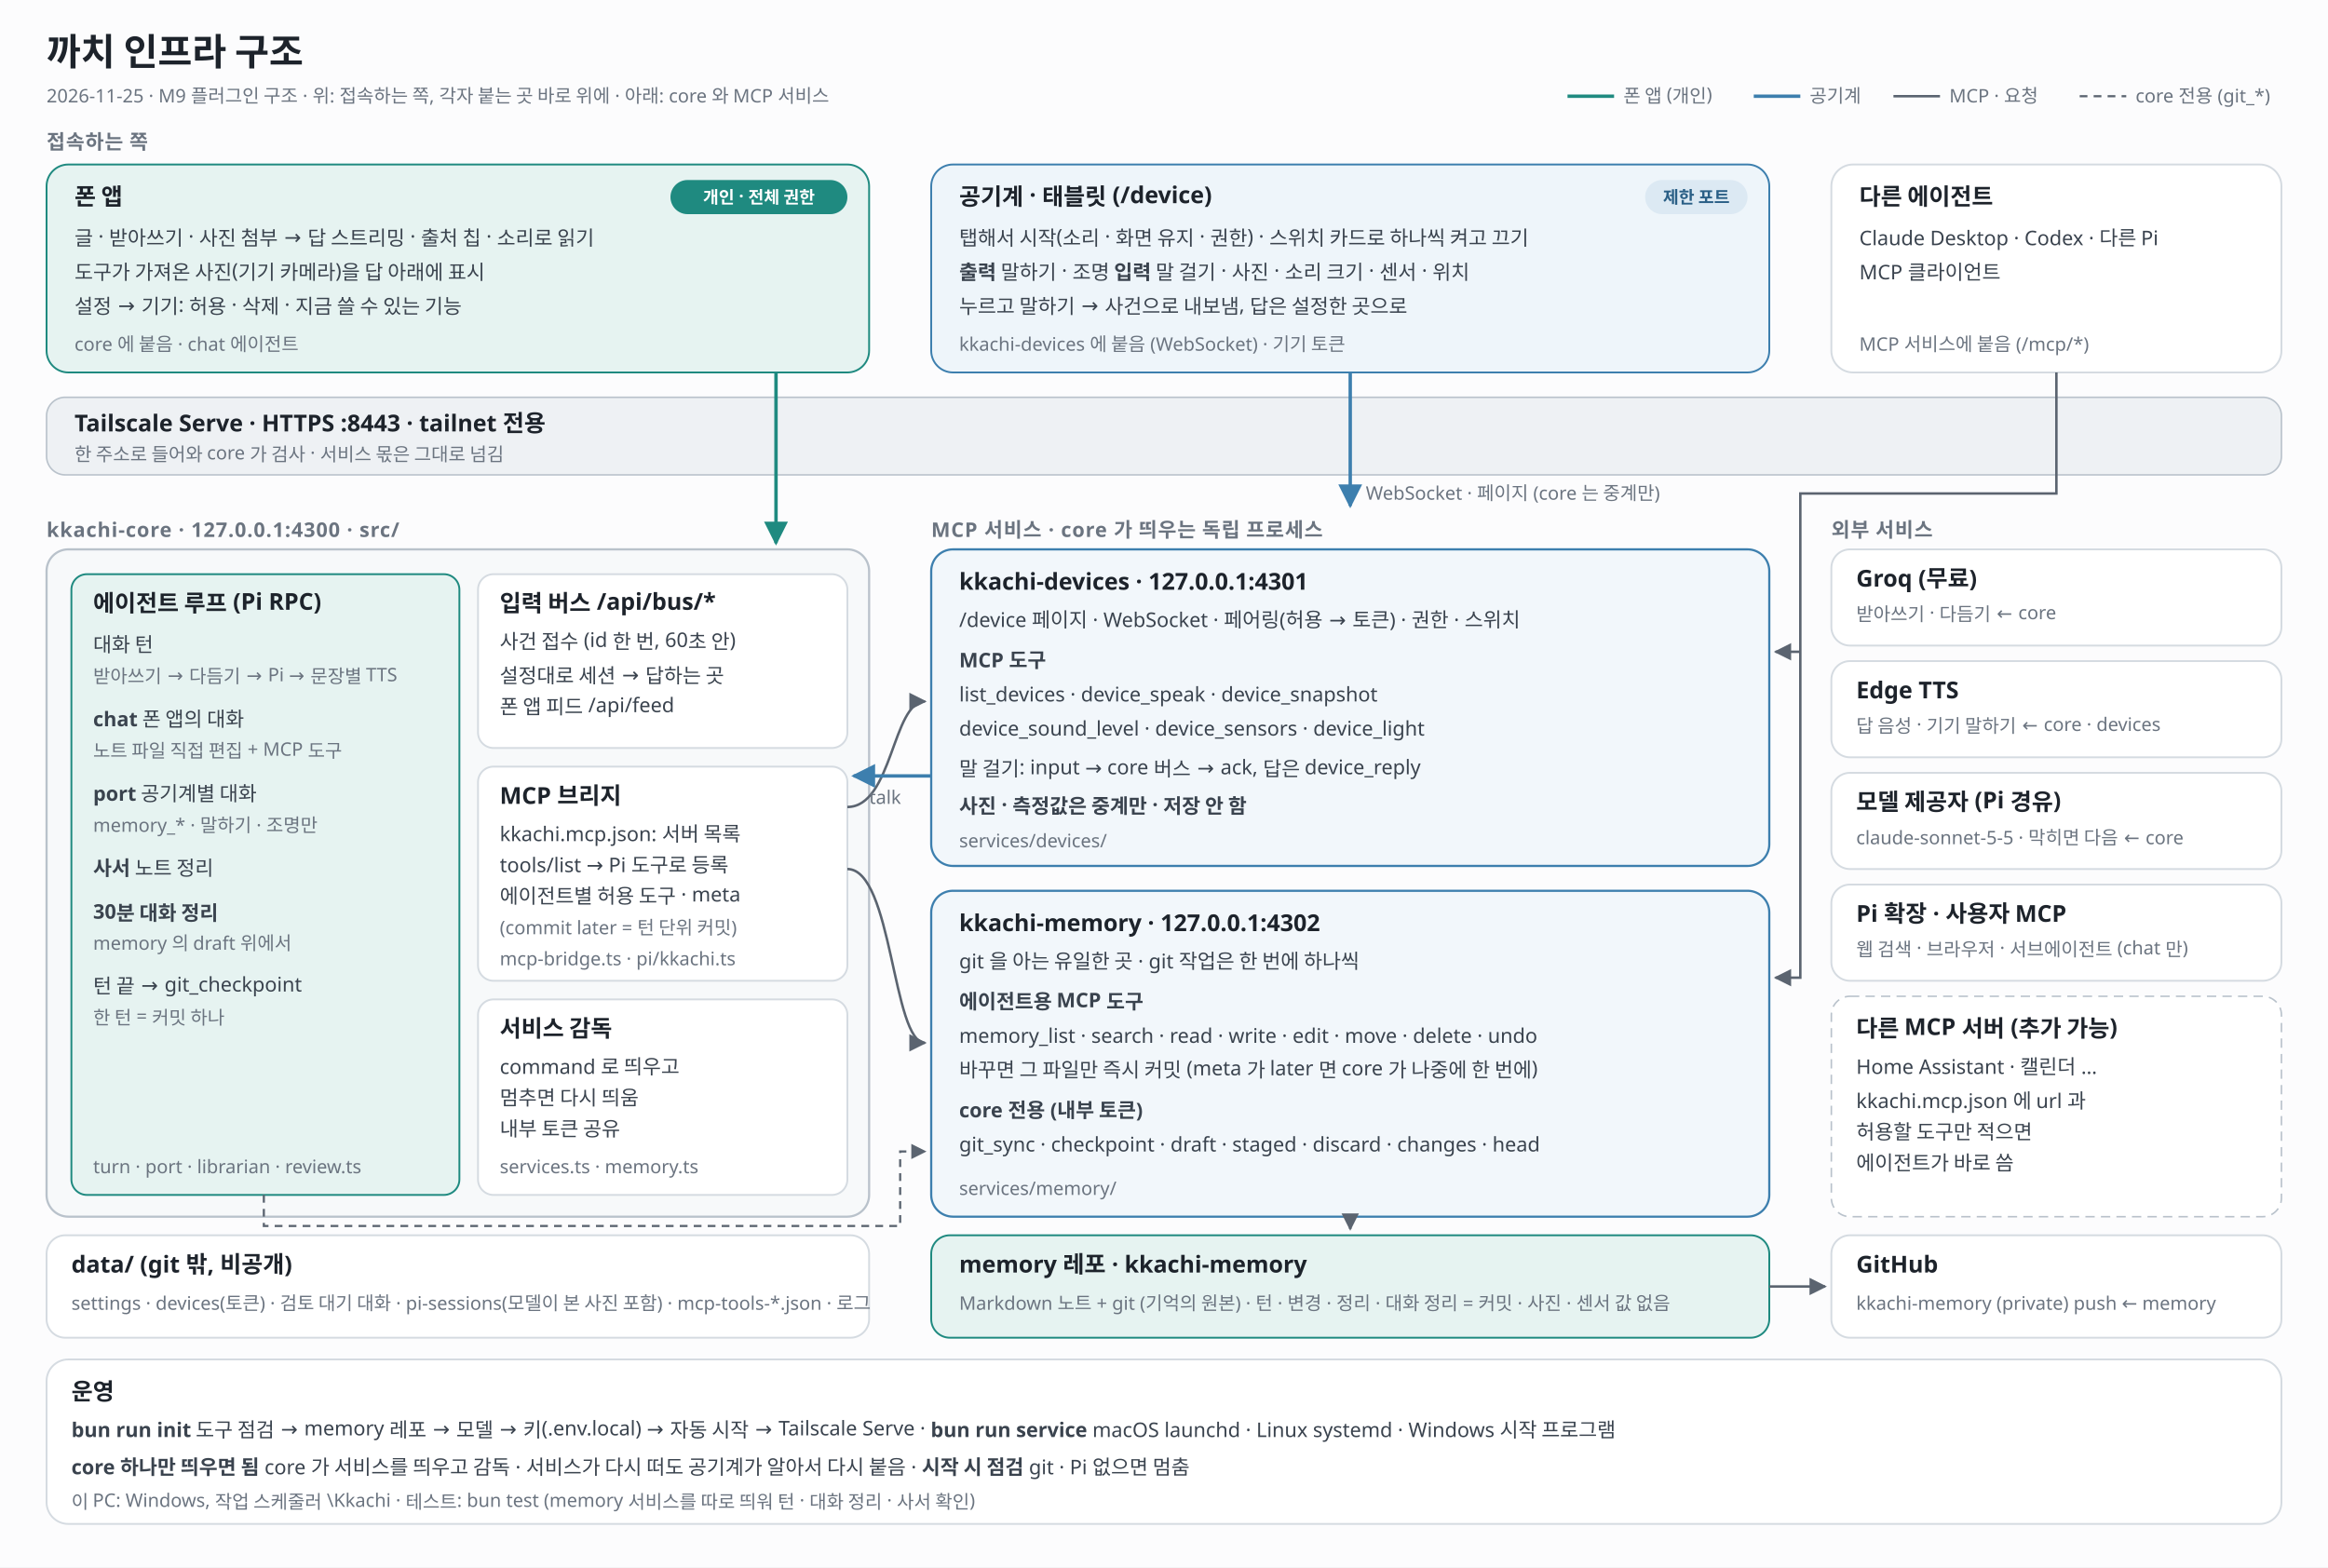
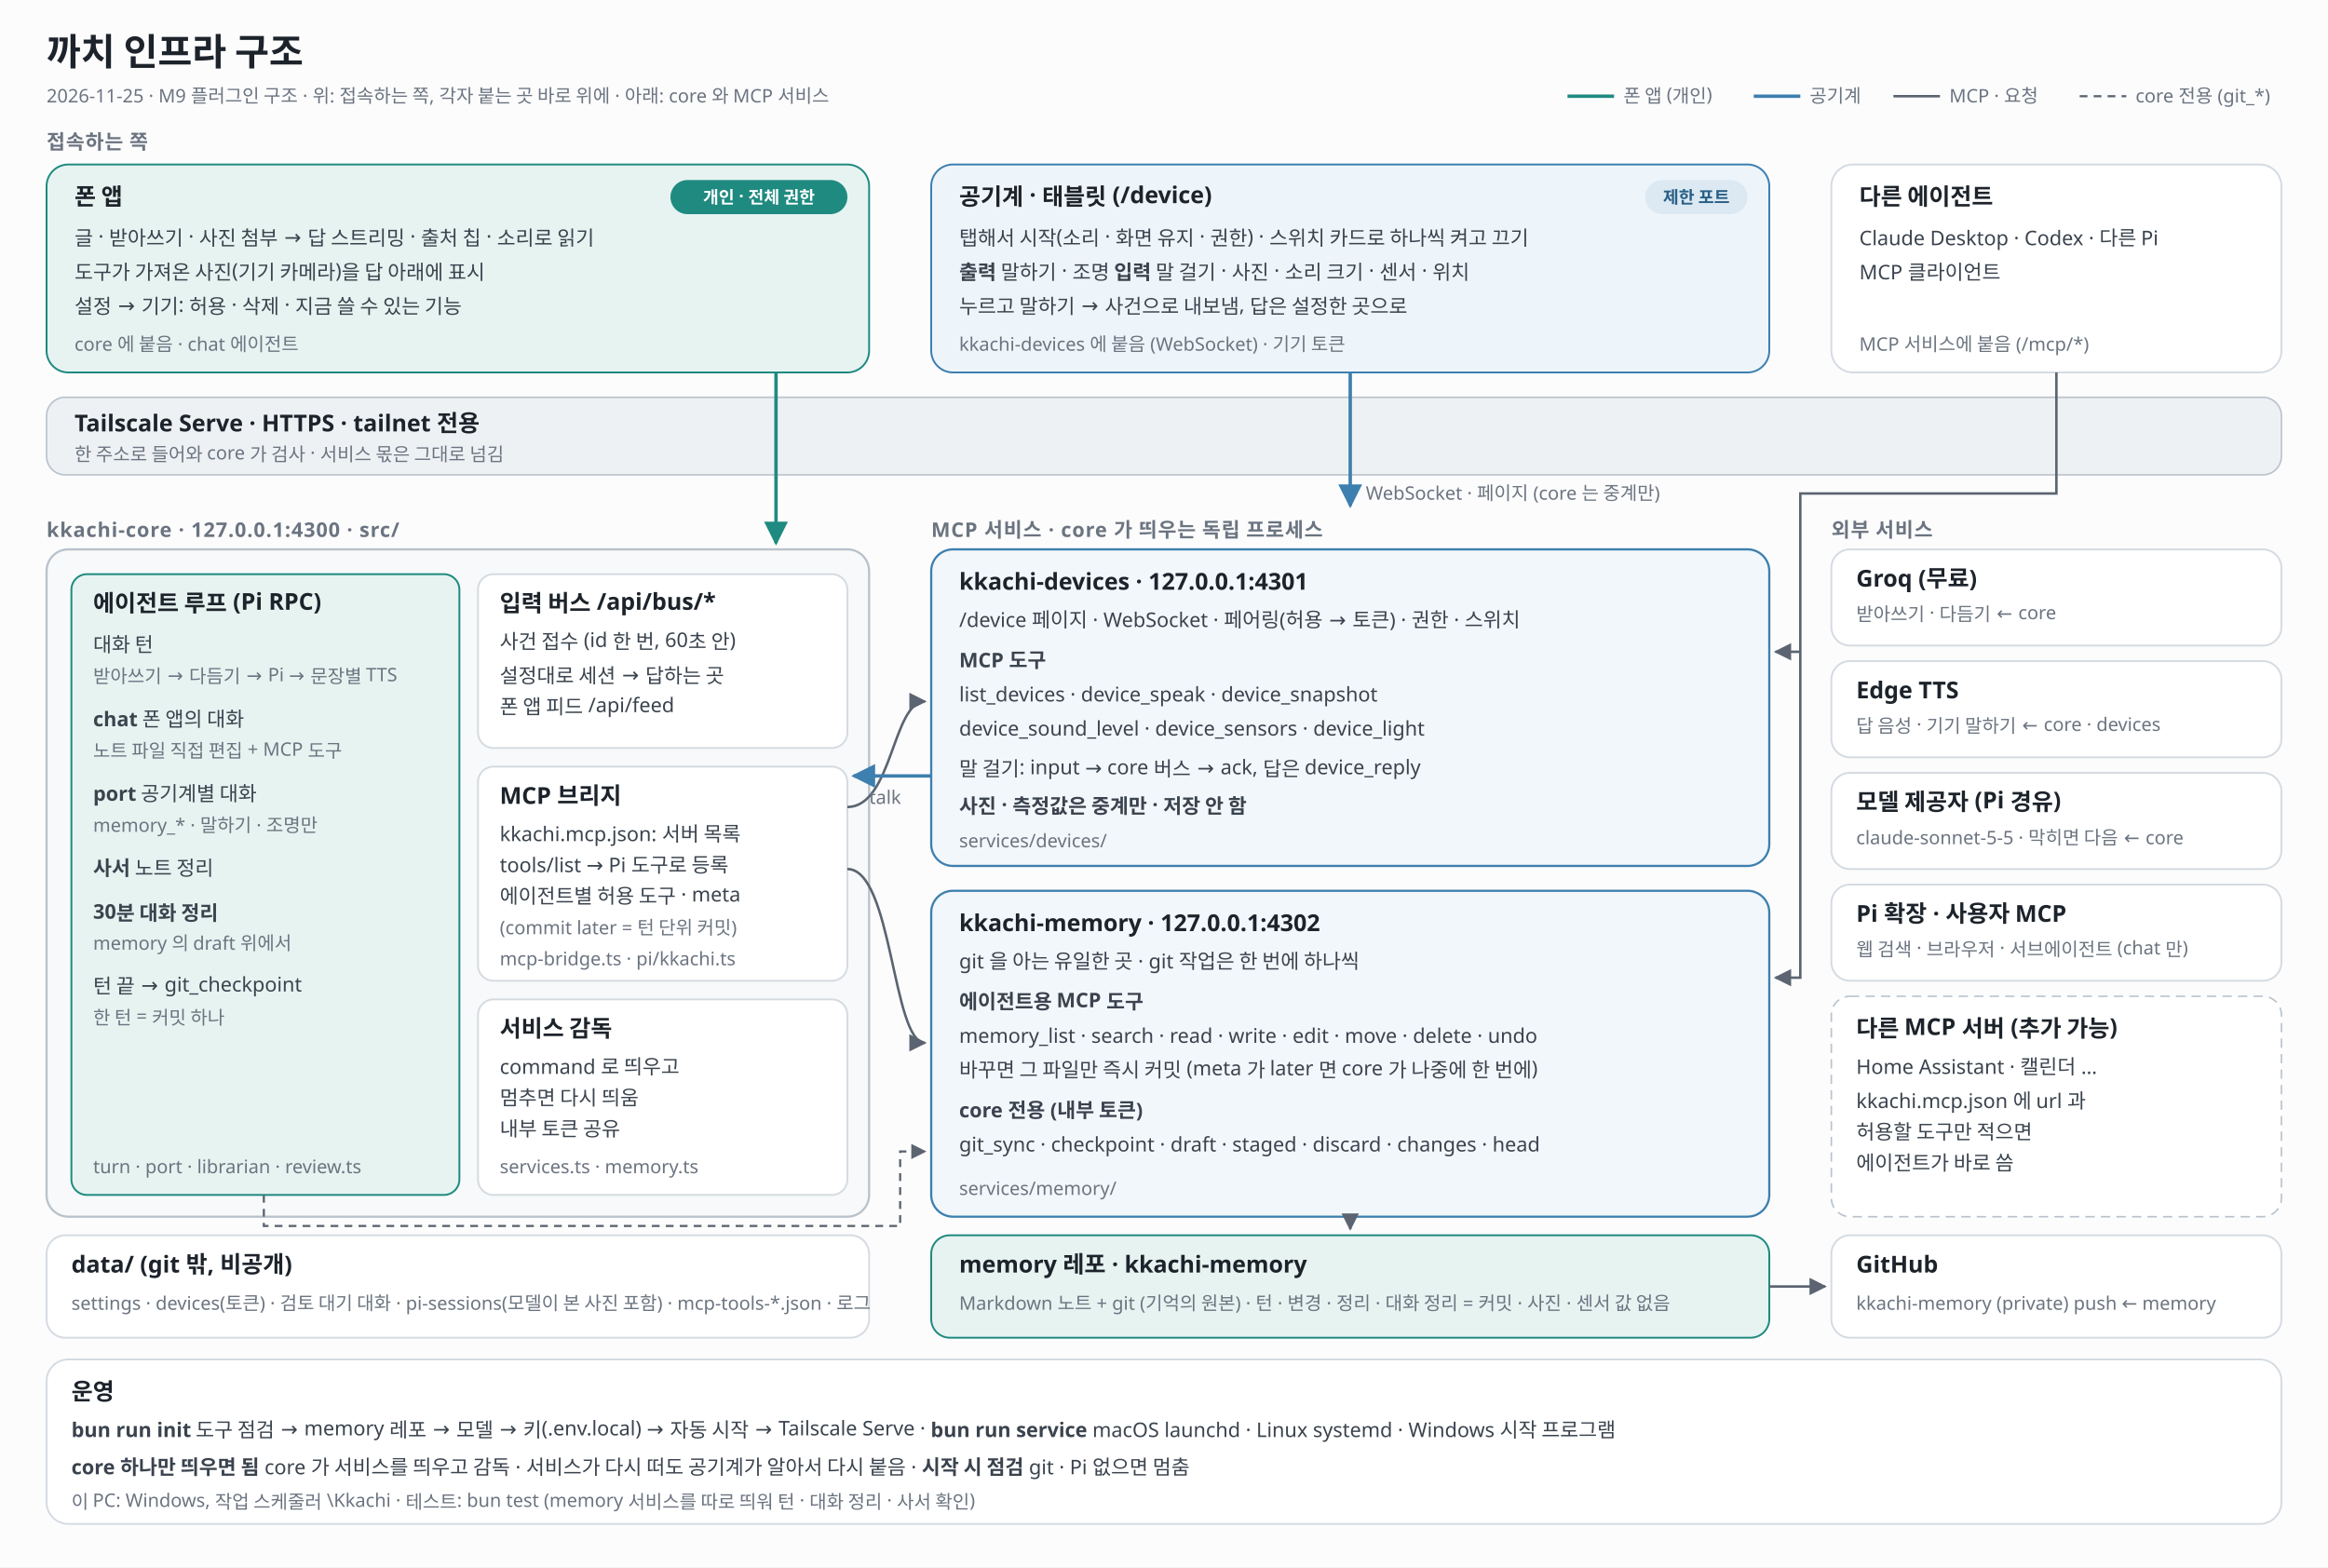
<svg xmlns="http://www.w3.org/2000/svg" viewBox="0 0 1500 1010" width="1500" height="1010" font-family="SUIT Variable, Apple SD Gothic Neo, Malgun Gothic, sans-serif">
  <defs>
    <marker id="a" viewBox="0 0 10 10" refX="9" refY="5" markerWidth="7" markerHeight="7" orient="auto-start-reverse">
      <path d="M0 0L10 5L0 10z" fill="#5b6470" />
    </marker>
    <marker id="t" viewBox="0 0 10 10" refX="9" refY="5" markerWidth="7" markerHeight="7" orient="auto-start-reverse">
      <path d="M0 0L10 5L0 10z" fill="#1f8a80" />
    </marker>
    <marker id="b" viewBox="0 0 10 10" refX="9" refY="5" markerWidth="7" markerHeight="7" orient="auto-start-reverse">
      <path d="M0 0L10 5L0 10z" fill="#3d7fae" />
    </marker>
    <style>
      .h { font-size: 15px; font-weight: 700; fill: #1d232b; }
      .t { font-size: 13px; fill: #3a434e; }
      .m { font-size: 12px; fill: #6b7480; }
      .col { font-size: 13px; font-weight: 700; fill: #6b7480; letter-spacing: .04em; }
      .box { fill: #ffffff; stroke: #d5dbe1; stroke-width: 1.2; }
      .sub { fill: #f3f5f7; }
      .core { fill: #f7f9fa; stroke: #b9c2cb; stroke-width: 1.4; }
      .svc { fill: #f2f7fb; stroke: #3d7fae; stroke-width: 1.4; }
      .teal { fill: #e6f3f1; stroke: #1f8a80; stroke-width: 1.2; }
      .badge { font-size: 11px; font-weight: 700; }
      .ln { stroke: #5b6470; stroke-width: 1.6; fill: none; }
      .lt { stroke: #1f8a80; stroke-width: 2.2; fill: none; }
      .lb { stroke: #3d7fae; stroke-width: 2.2; fill: none; }
      .ld { stroke: #5b6470; stroke-width: 1.4; fill: none; stroke-dasharray: 5 4; }
    </style>
  </defs>
  <rect width="1500" height="1010" fill="#fcfcfd" />
  <text x="30" y="42" font-size="24" font-weight="800" fill="#1d232b">까치 인프라 구조</text>
  <text x="30" y="66" class="m">2026-11-25 · M9 플러그인 구조 · 위: 접속하는 쪽, 각자 붙는 곳 바로 위에 · 아래: core 와 MCP 서비스</text>
  <path d="M1010 62 H1040" class="lt" />
  <text x="1046" y="66" class="m">폰 앱 (개인)</text>
  <path d="M1130 62 H1160" class="lb" />
  <text x="1166" y="66" class="m">공기계</text>
  <path d="M1220 62 H1250" class="ln" />
  <text x="1256" y="66" class="m">MCP · 요청</text>
  <path d="M1340 62 H1370" class="ld" />
  <text x="1376" y="66" class="m">core 전용 (git_*)</text>
  <text x="30" y="96" class="col">접속하는 쪽</text>
  <rect x="30" y="106" width="530" height="134" rx="14" class="teal" />
  <text x="48" y="132" class="h">폰 앱</text>
  <rect x="432" y="116" width="114" height="22" rx="11" fill="#1f8a80" />
  <text x="489" y="131" class="badge" fill="#fff" text-anchor="middle">개인 · 전체 권한</text>
  <text x="48" y="158" class="t">글 · 받아쓰기 · 사진 첨부 → 답 스트리밍 · 출처 칩 · 소리로 읽기</text>
  <text x="48" y="180" class="t">도구가 가져온 사진(기기 카메라)을 답 아래에 표시</text>
  <text x="48" y="202" class="t">설정 → 기기: 허용 · 삭제 · 지금 쓸 수 있는 기능</text>
  <text x="48" y="226" class="m">core 에 붙음 · chat 에이전트</text>
  <rect x="600" y="106" width="540" height="134" rx="14" fill="#eef5fa" stroke="#3d7fae" stroke-width="1.2" />
  <text x="618" y="132" class="h">공기계 · 태블릿 (/device)</text>
  <rect x="1060" y="116" width="66" height="22" rx="11" fill="#dce9f3" />
  <text x="1093" y="131" class="badge" fill="#2a5f86" text-anchor="middle">제한 포트</text>
  <text x="618" y="158" class="t">탭해서 시작(소리 · 화면 유지 · 권한) · 스위치 카드로 하나씩 켜고 끄기</text>
  <text x="618" y="180" class="t">
    <tspan font-weight="700">출력</tspan> 말하기 · 조명    <tspan font-weight="700">입력</tspan> 말 걸기 · 사진 · 소리 크기 · 센서 · 위치</text>
  <text x="618" y="202" class="t">누르고 말하기 → 사건으로 내보냄, 답은 설정한 곳으로</text>
  <text x="618" y="226" class="m">kkachi-devices 에 붙음 (WebSocket) · 기기 토큰</text>
  <rect x="1180" y="106" width="290" height="134" rx="14" class="box" />
  <text x="1198" y="132" class="h">다른 에이전트</text>
  <text x="1198" y="158" class="t">Claude Desktop · Codex · 다른 Pi</text>
  <text x="1198" y="180" class="t">MCP 클라이언트</text>
  <text x="1198" y="226" class="m">MCP 서비스에 붙음 (/mcp/*)</text>
  <rect x="30" y="256" width="1440" height="50" rx="12" fill="#eef1f4" stroke="#b9c2cb" />
-   <text x="48" y="278" class="h">Tailscale Serve · HTTPS :8443 · tailnet 전용</text>
+   <text x="48" y="278" class="h">Tailscale Serve · HTTPS · tailnet 전용</text>
  <text x="48" y="297" class="m">한 주소로 들어와 core 가 검사 · 서비스 몫은 그대로 넘김</text>
  <path d="M500 240 V350" class="lt" marker-end="url(#t)" />
  <path d="M870 240 V326" class="lb" marker-end="url(#b)" />
  <text x="880" y="322" class="m" fill="#2a5f86">WebSocket · 페이지 (core 는 중계만)</text>
  <path d="M1325 240 V318 H1160 V630 H1144" class="ln" marker-end="url(#a)" />
  <path d="M1160 420 H1144" class="ln" marker-end="url(#a)" />
  <text x="30" y="346" class="col">kkachi-core · 127.0.0.1:4300 · src/</text>
  <rect x="30" y="354" width="530" height="430" rx="14" class="core" />
  <rect x="46" y="370" width="250" height="400" rx="10" class="teal" />
  <text x="60" y="394" class="h">에이전트 루프 (Pi RPC)</text>
  <text x="60" y="420" class="t">대화 턴</text>
  <text x="60" y="440" class="m">받아쓰기 → 다듬기 → Pi → 문장별 TTS</text>
  <text x="60" y="468" class="t">
    <tspan font-weight="700">chat</tspan> 폰 앱의 대화</text>
  <text x="60" y="488" class="m">노트 파일 직접 편집 + MCP 도구</text>
  <text x="60" y="516" class="t">
    <tspan font-weight="700">port</tspan> 공기계별 대화</text>
  <text x="60" y="536" class="m">memory_* · 말하기 · 조명만</text>
  <text x="60" y="564" class="t">
    <tspan font-weight="700">사서</tspan> 노트 정리</text>
  <text x="60" y="592" class="t">
    <tspan font-weight="700">30분 대화 정리</tspan>
  </text>
  <text x="60" y="612" class="m">memory 의 draft 위에서</text>
  <text x="60" y="640" class="t">턴 끝 → git_checkpoint</text>
  <text x="60" y="660" class="m">한 턴 = 커밋 하나</text>
  <text x="60" y="756" class="m">turn · port · librarian · review.ts</text>
  <rect x="308" y="370" width="238" height="112" rx="10" class="box" />
  <text x="322" y="394" class="h">입력 버스 /api/bus/*</text>
  <text x="322" y="418" class="t">사건 접수 (id 한 번, 60초 안)</text>
  <text x="322" y="440" class="t">설정대로 세션 → 답하는 곳</text>
  <text x="322" y="460" class="t">폰 앱 피드 /api/feed</text>
  <rect x="308" y="494" width="238" height="138" rx="10" class="box" />
  <text x="322" y="518" class="h">MCP 브리지</text>
  <text x="322" y="542" class="t">kkachi.mcp.json: 서버 목록</text>
  <text x="322" y="562" class="t">tools/list → Pi 도구로 등록</text>
  <text x="322" y="582" class="t">에이전트별 허용 도구 · meta</text>
  <text x="322" y="602" class="m">(commit later = 턴 단위 커밋)</text>
  <text x="322" y="622" class="m">mcp-bridge.ts · pi/kkachi.ts</text>
  <rect x="308" y="644" width="238" height="126" rx="10" class="box" />
  <text x="322" y="668" class="h">서비스 감독</text>
  <text x="322" y="692" class="t">command 로 띄우고</text>
  <text x="322" y="712" class="t">멈추면 다시 띄움</text>
  <text x="322" y="732" class="t">내부 토큰 공유</text>
  <text x="322" y="756" class="m">services.ts · memory.ts</text>
  <text x="600" y="346" class="col">MCP 서비스 · core 가 띄우는 독립 프로세스</text>
  <rect x="600" y="354" width="540" height="204" rx="14" class="svc" />
  <text x="618" y="380" class="h">kkachi-devices · 127.0.0.1:4301</text>
  <text x="618" y="404" class="t">/device 페이지 · WebSocket · 페어링(허용 → 토큰) · 권한 · 스위치</text>
  <text x="618" y="430" class="t" font-weight="700">MCP 도구</text>
  <text x="618" y="452" class="t">list_devices · device_speak · device_snapshot</text>
  <text x="618" y="474" class="t">device_sound_level · device_sensors · device_light</text>
  <text x="618" y="500" class="t">말 걸기: input → core 버스 → ack, 답은 device_reply</text>
  <text x="618" y="524" class="t" font-weight="700" fill="#1f8a80">사진 · 측정값은 중계만 · 저장 안 함</text>
  <text x="618" y="546" class="m">services/devices/</text>
  <rect x="600" y="574" width="540" height="210" rx="14" class="svc" />
  <text x="618" y="600" class="h">kkachi-memory · 127.0.0.1:4302</text>
  <text x="618" y="624" class="t">git 을 아는 유일한 곳 · git 작업은 한 번에 하나씩</text>
  <text x="618" y="650" class="t" font-weight="700">에이전트용 MCP 도구</text>
  <text x="618" y="672" class="t">memory_list · search · read · write · edit · move · delete · undo</text>
  <text x="618" y="694" class="t">바꾸면 그 파일만 즉시 커밋 (meta 가 later 면 core 가 나중에 한 번에)</text>
  <text x="618" y="720" class="t" font-weight="700">core 전용 (내부 토큰)</text>
  <text x="618" y="742" class="t">git_sync · checkpoint · draft · staged · discard · changes · head</text>
  <text x="618" y="770" class="m">services/memory/</text>
  <path d="M546 520 C 575 520, 575 452, 596 452" class="ln" marker-end="url(#a)" />
  <path d="M546 560 C 575 560, 575 672, 596 672" class="ln" marker-end="url(#a)" />
  <path d="M600 500 H550" class="lb" marker-end="url(#b)" />
  <text x="560" y="518" class="m" fill="#2a5f86">talk</text>
  <path d="M170 770 V790 H580 V742 H596" class="ld" marker-end="url(#a)" />
  <text x="1180" y="346" class="col">외부 서비스</text>
  <rect x="1180" y="354" width="290" height="62" rx="12" class="box" />
  <text x="1196" y="378" class="h">Groq (무료)</text>
  <text x="1196" y="400" class="m">받아쓰기 · 다듬기 ← core</text>
  <rect x="1180" y="426" width="290" height="62" rx="12" class="box" />
  <text x="1196" y="450" class="h">Edge TTS</text>
  <text x="1196" y="472" class="m">답 음성 · 기기 말하기 ← core · devices</text>
  <rect x="1180" y="498" width="290" height="62" rx="12" class="box" />
  <text x="1196" y="522" class="h">모델 제공자 (Pi 경유)</text>
  <text x="1196" y="544" class="m">claude-sonnet-5-5 · 막히면 다음 ← core</text>
  <rect x="1180" y="570" width="290" height="62" rx="12" class="box" />
  <text x="1196" y="594" class="h">Pi 확장 · 사용자 MCP</text>
  <text x="1196" y="616" class="m">웹 검색 · 브라우저 · 서브에이전트 (chat 만)</text>
  <rect x="1180" y="642" width="290" height="142" rx="12" fill="#ffffff" stroke="#b9c2cb" stroke-dasharray="6 4" />
  <text x="1196" y="668" class="h">다른 MCP 서버 (추가 가능)</text>
  <text x="1196" y="692" class="t">Home Assistant · 캘린더 …</text>
  <text x="1196" y="714" class="t">kkachi.mcp.json 에 url 과</text>
  <text x="1196" y="734" class="t">허용할 도구만 적으면</text>
  <text x="1196" y="754" class="t">에이전트가 바로 씀</text>
  <rect x="30" y="796" width="530" height="66" rx="12" class="box" />
  <text x="46" y="820" class="h">data/ (git 밖, 비공개)</text>
  <text x="46" y="844" class="m">settings · devices(토큰) · 검토 대기 대화 · pi-sessions(모델이 본 사진 포함) · mcp-tools-*.json · 로그</text>
  <rect x="600" y="796" width="540" height="66" rx="12" class="teal" />
  <text x="618" y="820" class="h">memory 레포 · kkachi-memory</text>
  <text x="618" y="844" class="m">Markdown 노트 + git (기억의 원본) · 턴 · 변경 · 정리 · 대화 정리 = 커밋 · 사진 · 센서 값 없음</text>
  <path d="M870 784 V792" class="ln" marker-end="url(#a)" />
  <rect x="1180" y="796" width="290" height="66" rx="12" class="box" />
  <text x="1196" y="820" class="h">GitHub</text>
  <text x="1196" y="844" class="m">kkachi-memory (private) push ← memory</text>
  <path d="M1140 829 H1176" class="ln" marker-end="url(#a)" />
  <rect x="30" y="876" width="1440" height="106" rx="14" class="box" />
  <text x="46" y="902" class="h">운영</text>
  <text x="46" y="926" class="t">
    <tspan font-weight="700">bun run init</tspan>  도구 점검 → memory 레포 → 모델 → 키(.env.local) → 자동 시작 → Tailscale Serve   ·   <tspan font-weight="700">bun run service</tspan>  macOS launchd · Linux systemd · Windows 시작 프로그램</text>
  <text x="46" y="950" class="t">
    <tspan font-weight="700">core 하나만 띄우면 됨</tspan>  core 가 서비스를 띄우고 감독 · 서비스가 다시 떠도 공기계가 알아서 다시 붙음   ·   <tspan font-weight="700">시작 시 점검</tspan>  git · Pi 없으면 멈춤</text>
  <text x="46" y="972" class="m">이 PC: Windows, 작업 스케줄러 \Kkachi · 테스트: bun test (memory 서비스를 따로 띄워 턴 · 대화 정리 · 사서 확인)</text>
</svg>
